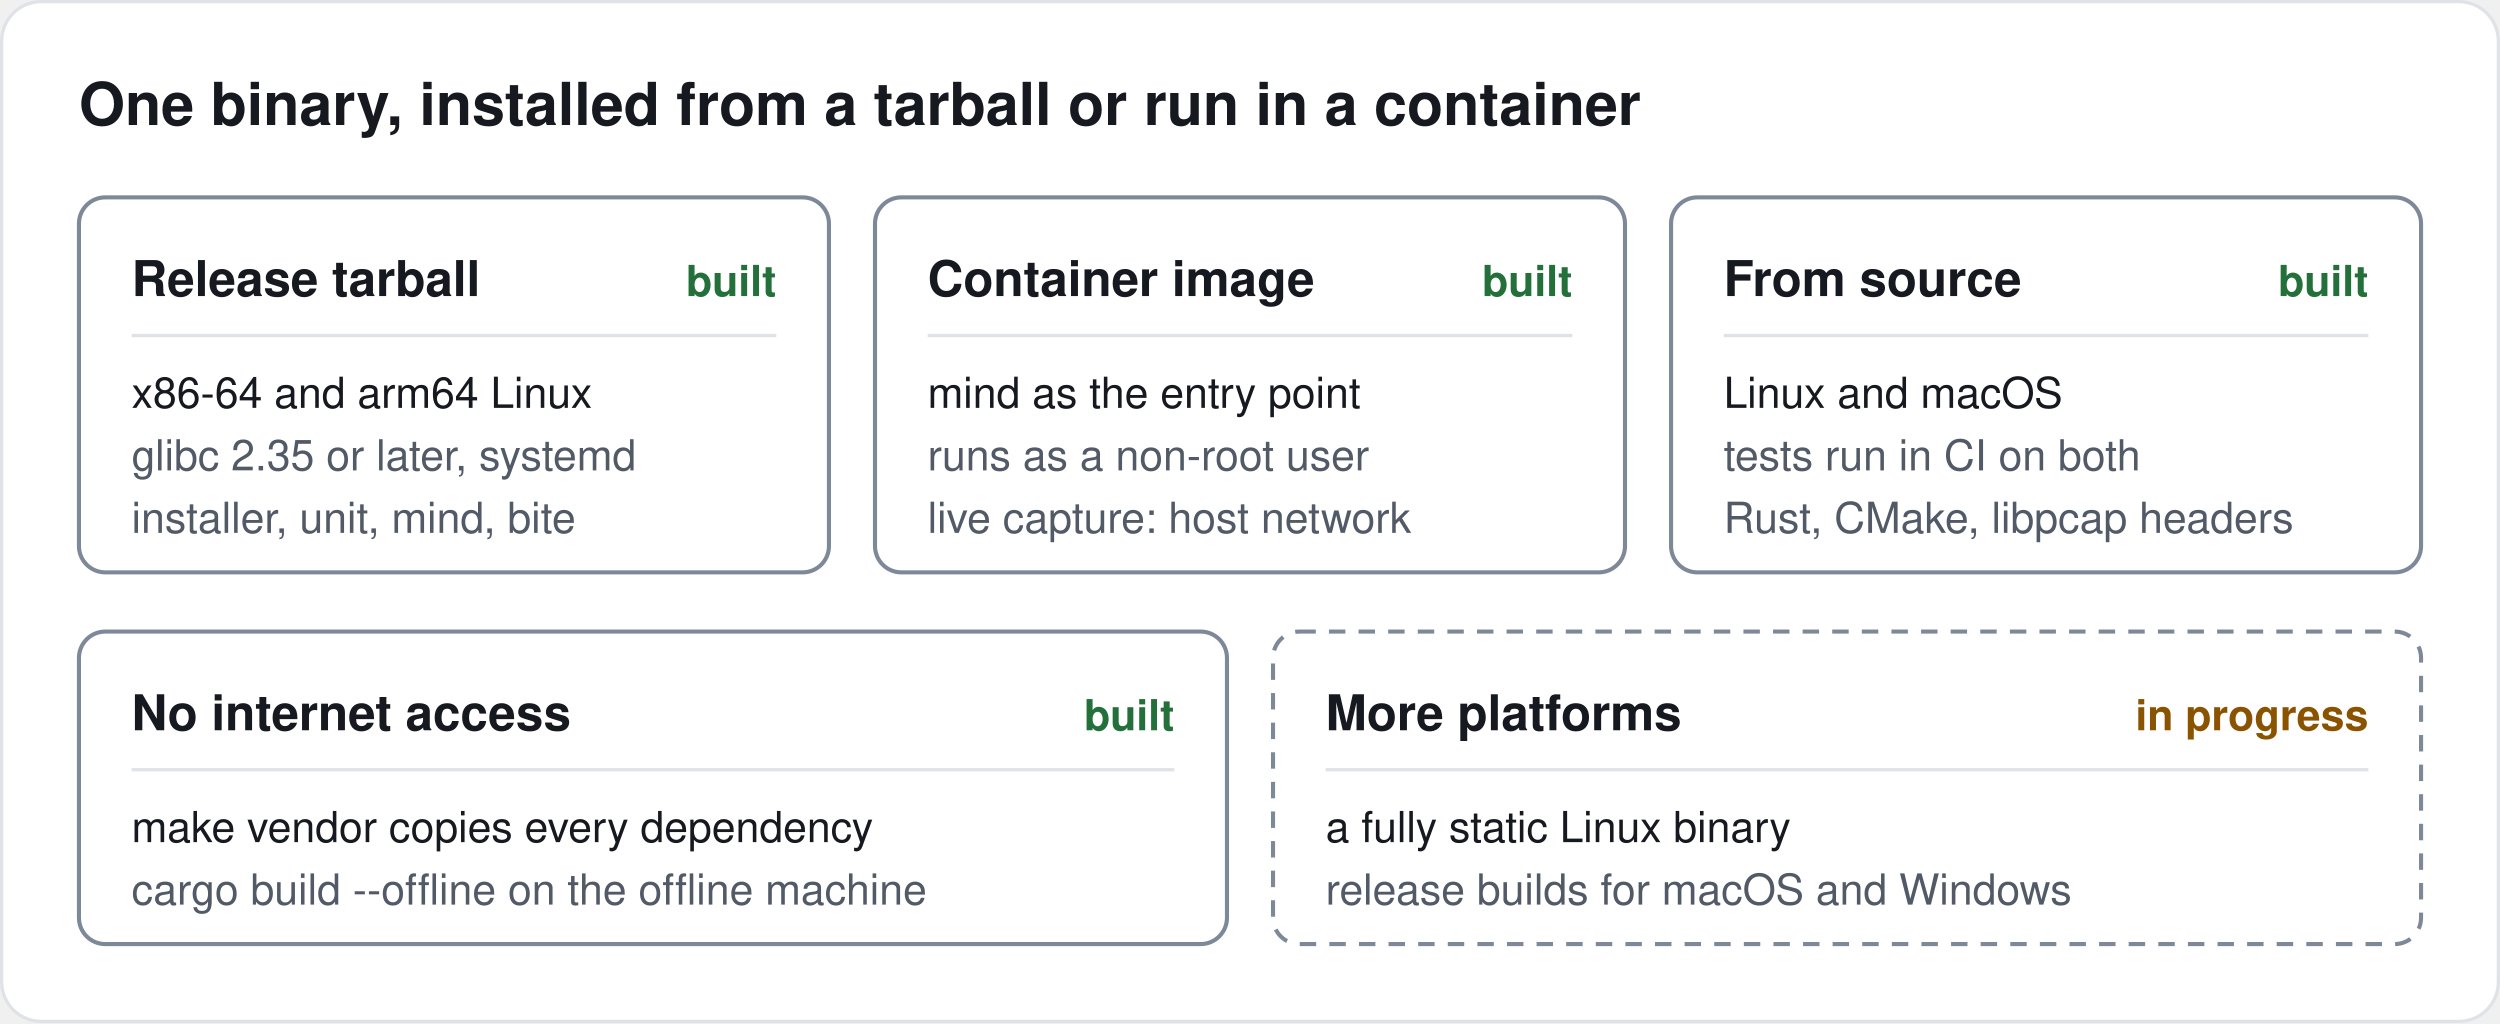
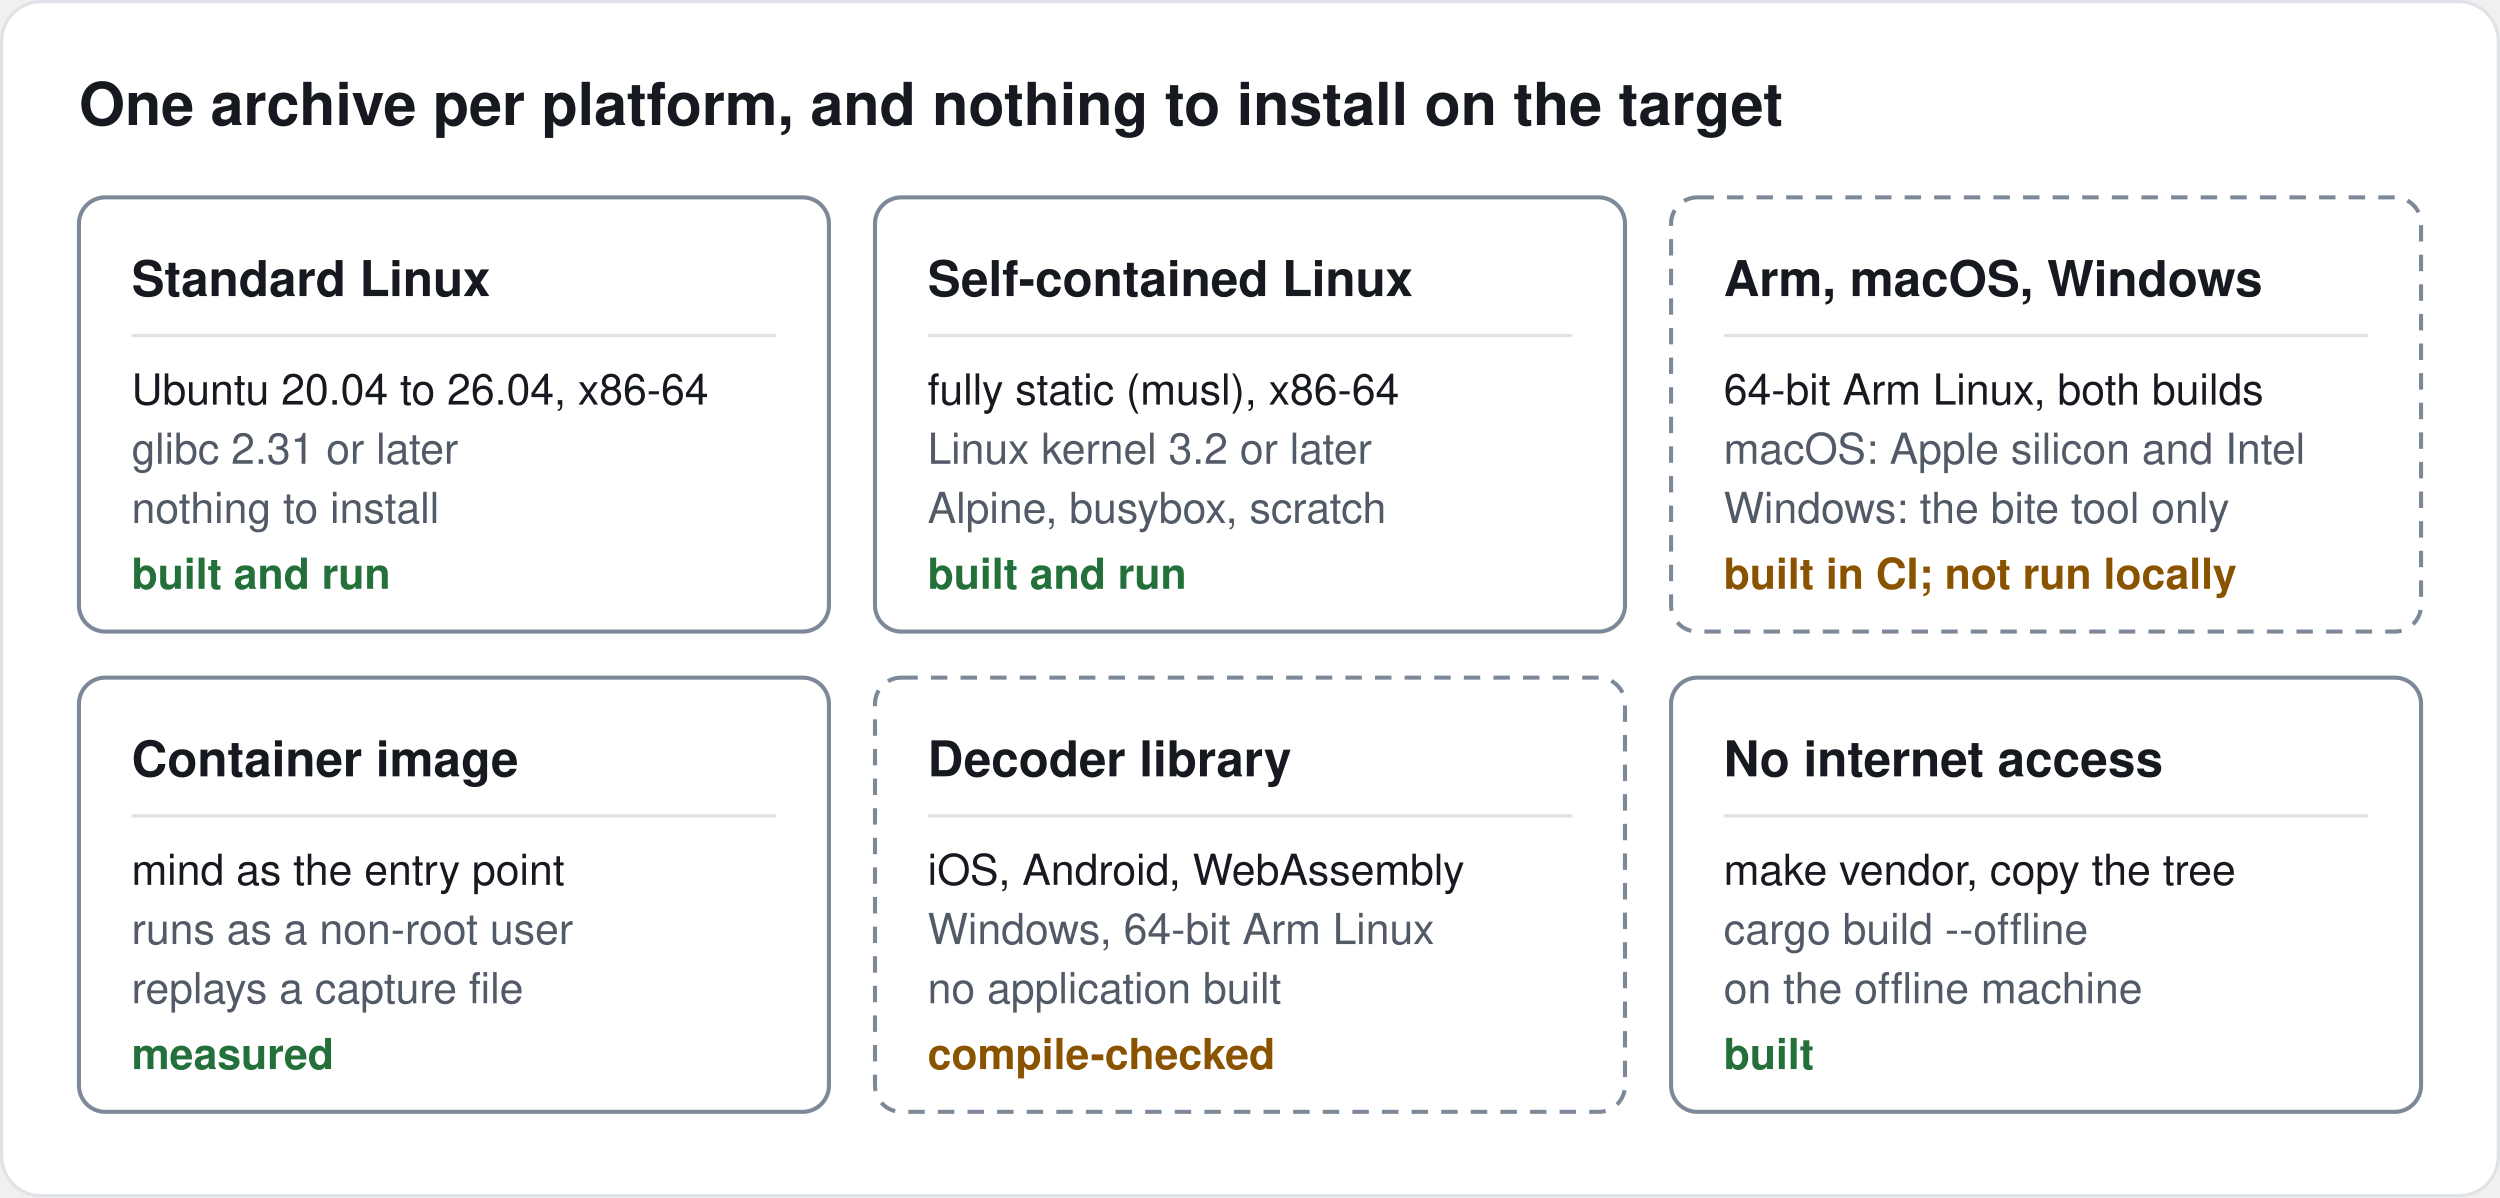
- <svg xmlns="http://www.w3.org/2000/svg" viewBox="0 0 760 311" width="760" height="311" role="img" aria-labelledby="platforms-title platforms-desc" aria-label="One binary, installed from a tarball or run in a container">
+ <svg xmlns="http://www.w3.org/2000/svg" viewBox="0 0 760 364" width="760" height="364" role="img" aria-labelledby="platforms-title platforms-desc" aria-label="One archive per platform, and nothing to install on the target">
  <style>text{font-family:"Helvetica Neue", Helvetica, Arial, "Liberation Sans", sans-serif}.m{font-family:Menlo, Consolas, "Liberation Mono", "Courier New", monospace}.t{fill:#16191f}.q{fill:#515a66}.a{fill:#1f4fbf}.g{fill:#24703a}.w{fill:#8a5300}.i{fill:#5b4bb0}.mu{fill:#5a606a}.on{fill:#ffffff}.bg{fill:#ffffff;stroke:#dfe3e8;stroke-width:1}.bx{fill:#ffffff;stroke:#7d8899;stroke-width:1.25}.bxp{fill:#f4f6f8;stroke:#dfe3e8;stroke-width:1.25}.bxa{fill:#e6edfb;stroke:#1f4fbf;stroke-width:1.25}.bxg{fill:#e3f4e7;stroke:#24703a;stroke-width:1.25}.bxw{fill:#fcefd6;stroke:#8a5300;stroke-width:1.25}.bxm{fill:#eeeeec;stroke:#5a606a;stroke-width:1.25;stroke-dasharray:2 4}.bxd{fill:#ffffff;stroke:#7d8899;stroke-width:1.25;stroke-dasharray:5 4}.ln{stroke:#7d8899;stroke-width:1.25;fill:none}.lnk{stroke:#16191f;stroke-width:3;fill:none}.lna{stroke:#1f4fbf;stroke-width:2;fill:none}.lnd{stroke:#7d8899;stroke-width:1.25;fill:none;stroke-dasharray:6 5}.lnr{stroke:#dfe3e8;stroke-width:1;fill:none}.fa{fill:#1f4fbf}.fl{fill:#7d8899}.fk{fill:#16191f}.fg{fill:#24703a}.fp{fill:#f4f6f8}.fr{fill:#dfe3e8}.f0{fill:#e6edfb}.f1{fill:#fcefd6}.f2{fill:#eeebfa}.f3{fill:#e3f4e7}.s0{stroke:#1f4fbf}.s1{stroke:#8a5300}.s2{stroke:#5b4bb0}.s3{stroke:#24703a}.c0{fill:#1f4fbf}.c1{fill:#8a5300}.c2{fill:#5b4bb0}.c3{fill:#24703a}.pp{fill:#ffffff}path,line{stroke-linejoin:round}</style>
-   <rect class="bg" x="0.5" y="0.5" width="759" height="310" rx="12" />
-   <text x="24" y="38" font-size="18" font-weight="700" data-role="title" class="t">One binary, installed from a tarball or run in a container</text>
-   <rect x="24" y="60" width="228" height="114" rx="8" class="bx" />
-   <text x="40" y="90" font-size="15" font-weight="700" class="t">Release tarball</text>
-   <text x="236" y="90" font-size="13" font-weight="700" text-anchor="end" class="g">built</text>
+   <rect class="bg" x="0.5" y="0.5" width="759" height="363" rx="12" />
+   <text x="24" y="38" font-size="18" font-weight="700" data-role="title" class="t">One archive per platform, and nothing to install on the target</text>
+   <rect x="24" y="60" width="228" height="132" rx="8" class="bx" />
+   <text x="40" y="90" font-size="15" font-weight="700" class="t">Standard Linux</text>
  <path d="M40 102L236 102" class="lnr" data-lint="nohead" />
-   <text x="40" y="124" font-size="13" class="t">x86-64 and arm64 Linux</text>
-   <text x="40" y="143" font-size="13" class="q">glibc 2.35 or later, systemd</text>
-   <text x="40" y="162" font-size="13" class="q">installer, unit, mind, bite</text>
-   <rect x="266" y="60" width="228" height="114" rx="8" class="bx" />
-   <text x="282" y="90" font-size="15" font-weight="700" class="t">Container image</text>
-   <text x="478" y="90" font-size="13" font-weight="700" text-anchor="end" class="g">built</text>
+   <text x="40" y="123" font-size="13" class="t">Ubuntu 20.04 to 26.04, x86-64</text>
+   <text x="40" y="141" font-size="13" class="q">glibc 2.31 or later</text>
+   <text x="40" y="159" font-size="13" class="q">nothing to install</text>
+   <text x="40" y="179" font-size="13" font-weight="700" class="g">built and run</text>
+   <rect x="266" y="60" width="228" height="132" rx="8" class="bx" />
+   <text x="282" y="90" font-size="15" font-weight="700" class="t">Self-contained Linux</text>
  <path d="M282 102L478 102" class="lnr" data-lint="nohead" />
-   <text x="282" y="124" font-size="13" class="t">mind as the entry point</text>
-   <text x="282" y="143" font-size="13" class="q">runs as a non-root user</text>
-   <text x="282" y="162" font-size="13" class="q">live capture: host network</text>
-   <rect x="508" y="60" width="228" height="114" rx="8" class="bx" />
-   <text x="524" y="90" font-size="15" font-weight="700" class="t">From source</text>
-   <text x="720" y="90" font-size="13" font-weight="700" text-anchor="end" class="g">built</text>
+   <text x="282" y="123" font-size="13" class="t">fully static (musl), x86-64</text>
+   <text x="282" y="141" font-size="13" class="q">Linux kernel 3.2 or later</text>
+   <text x="282" y="159" font-size="13" class="q">Alpine, busybox, scratch</text>
+   <text x="282" y="179" font-size="13" font-weight="700" class="g">built and run</text>
+   <rect x="508" y="60" width="228" height="132" rx="8" class="bxd" />
+   <text x="524" y="90" font-size="15" font-weight="700" class="t">Arm, macOS, Windows</text>
  <path d="M524 102L720 102" class="lnr" data-lint="nohead" />
-   <text x="524" y="124" font-size="13" class="t">Linux and macOS</text>
-   <text x="524" y="143" font-size="13" class="q">tests run in CI on both</text>
-   <text x="524" y="162" font-size="13" class="q">Rust, CMake, libpcap headers</text>
-   <rect x="24" y="192" width="349" height="95" rx="8" class="bx" />
-   <text x="40" y="222" font-size="15" font-weight="700" class="t">No internet access</text>
-   <text x="357" y="222" font-size="13" font-weight="700" text-anchor="end" class="g">built</text>
-   <path d="M40 234L357 234" class="lnr" data-lint="nohead" />
-   <text x="40" y="256" font-size="13" class="t">make vendor copies every dependency</text>
-   <text x="40" y="275" font-size="13" class="q">cargo build --offline on the offline machine</text>
-   <rect x="387" y="192" width="349" height="95" rx="8" class="bxd" />
-   <text x="403" y="222" font-size="15" font-weight="700" class="t">More platforms</text>
-   <text x="720" y="222" font-size="13" font-weight="700" text-anchor="end" class="w">in progress</text>
-   <path d="M403 234L720 234" class="lnr" data-lint="nohead" />
-   <text x="403" y="256" font-size="13" class="t">a fully static Linux binary</text>
-   <text x="403" y="275" font-size="13" class="q">release builds for macOS and Windows</text>
+   <text x="524" y="123" font-size="13" class="t">64-bit Arm Linux, both builds</text>
+   <text x="524" y="141" font-size="13" class="q">macOS: Apple silicon and Intel</text>
+   <text x="524" y="159" font-size="13" class="q">Windows: the bite tool only</text>
+   <text x="524" y="179" font-size="13" font-weight="700" class="w">built in CI; not run locally</text>
+   <rect x="24" y="206" width="228" height="132" rx="8" class="bx" />
+   <text x="40" y="236" font-size="15" font-weight="700" class="t">Container image</text>
+   <path d="M40 248L236 248" class="lnr" data-lint="nohead" />
+   <text x="40" y="269" font-size="13" class="t">mind as the entry point</text>
+   <text x="40" y="287" font-size="13" class="q">runs as a non-root user</text>
+   <text x="40" y="305" font-size="13" class="q">replays a capture file</text>
+   <text x="40" y="325" font-size="13" font-weight="700" class="g">measured</text>
+   <rect x="266" y="206" width="228" height="132" rx="8" class="bxd" />
+   <text x="282" y="236" font-size="15" font-weight="700" class="t">Decoder library</text>
+   <path d="M282 248L478 248" class="lnr" data-lint="nohead" />
+   <text x="282" y="269" font-size="13" class="t">iOS, Android, WebAssembly</text>
+   <text x="282" y="287" font-size="13" class="q">Windows, 64-bit Arm Linux</text>
+   <text x="282" y="305" font-size="13" class="q">no application built</text>
+   <text x="282" y="325" font-size="13" font-weight="700" class="w">compile-checked</text>
+   <rect x="508" y="206" width="228" height="132" rx="8" class="bx" />
+   <text x="524" y="236" font-size="15" font-weight="700" class="t">No internet access</text>
+   <path d="M524 248L720 248" class="lnr" data-lint="nohead" />
+   <text x="524" y="269" font-size="13" class="t">make vendor, copy the tree</text>
+   <text x="524" y="287" font-size="13" class="q">cargo build --offline</text>
+   <text x="524" y="305" font-size="13" class="q">on the offline machine</text>
+   <text x="524" y="325" font-size="13" font-weight="700" class="g">built</text>
</svg>
